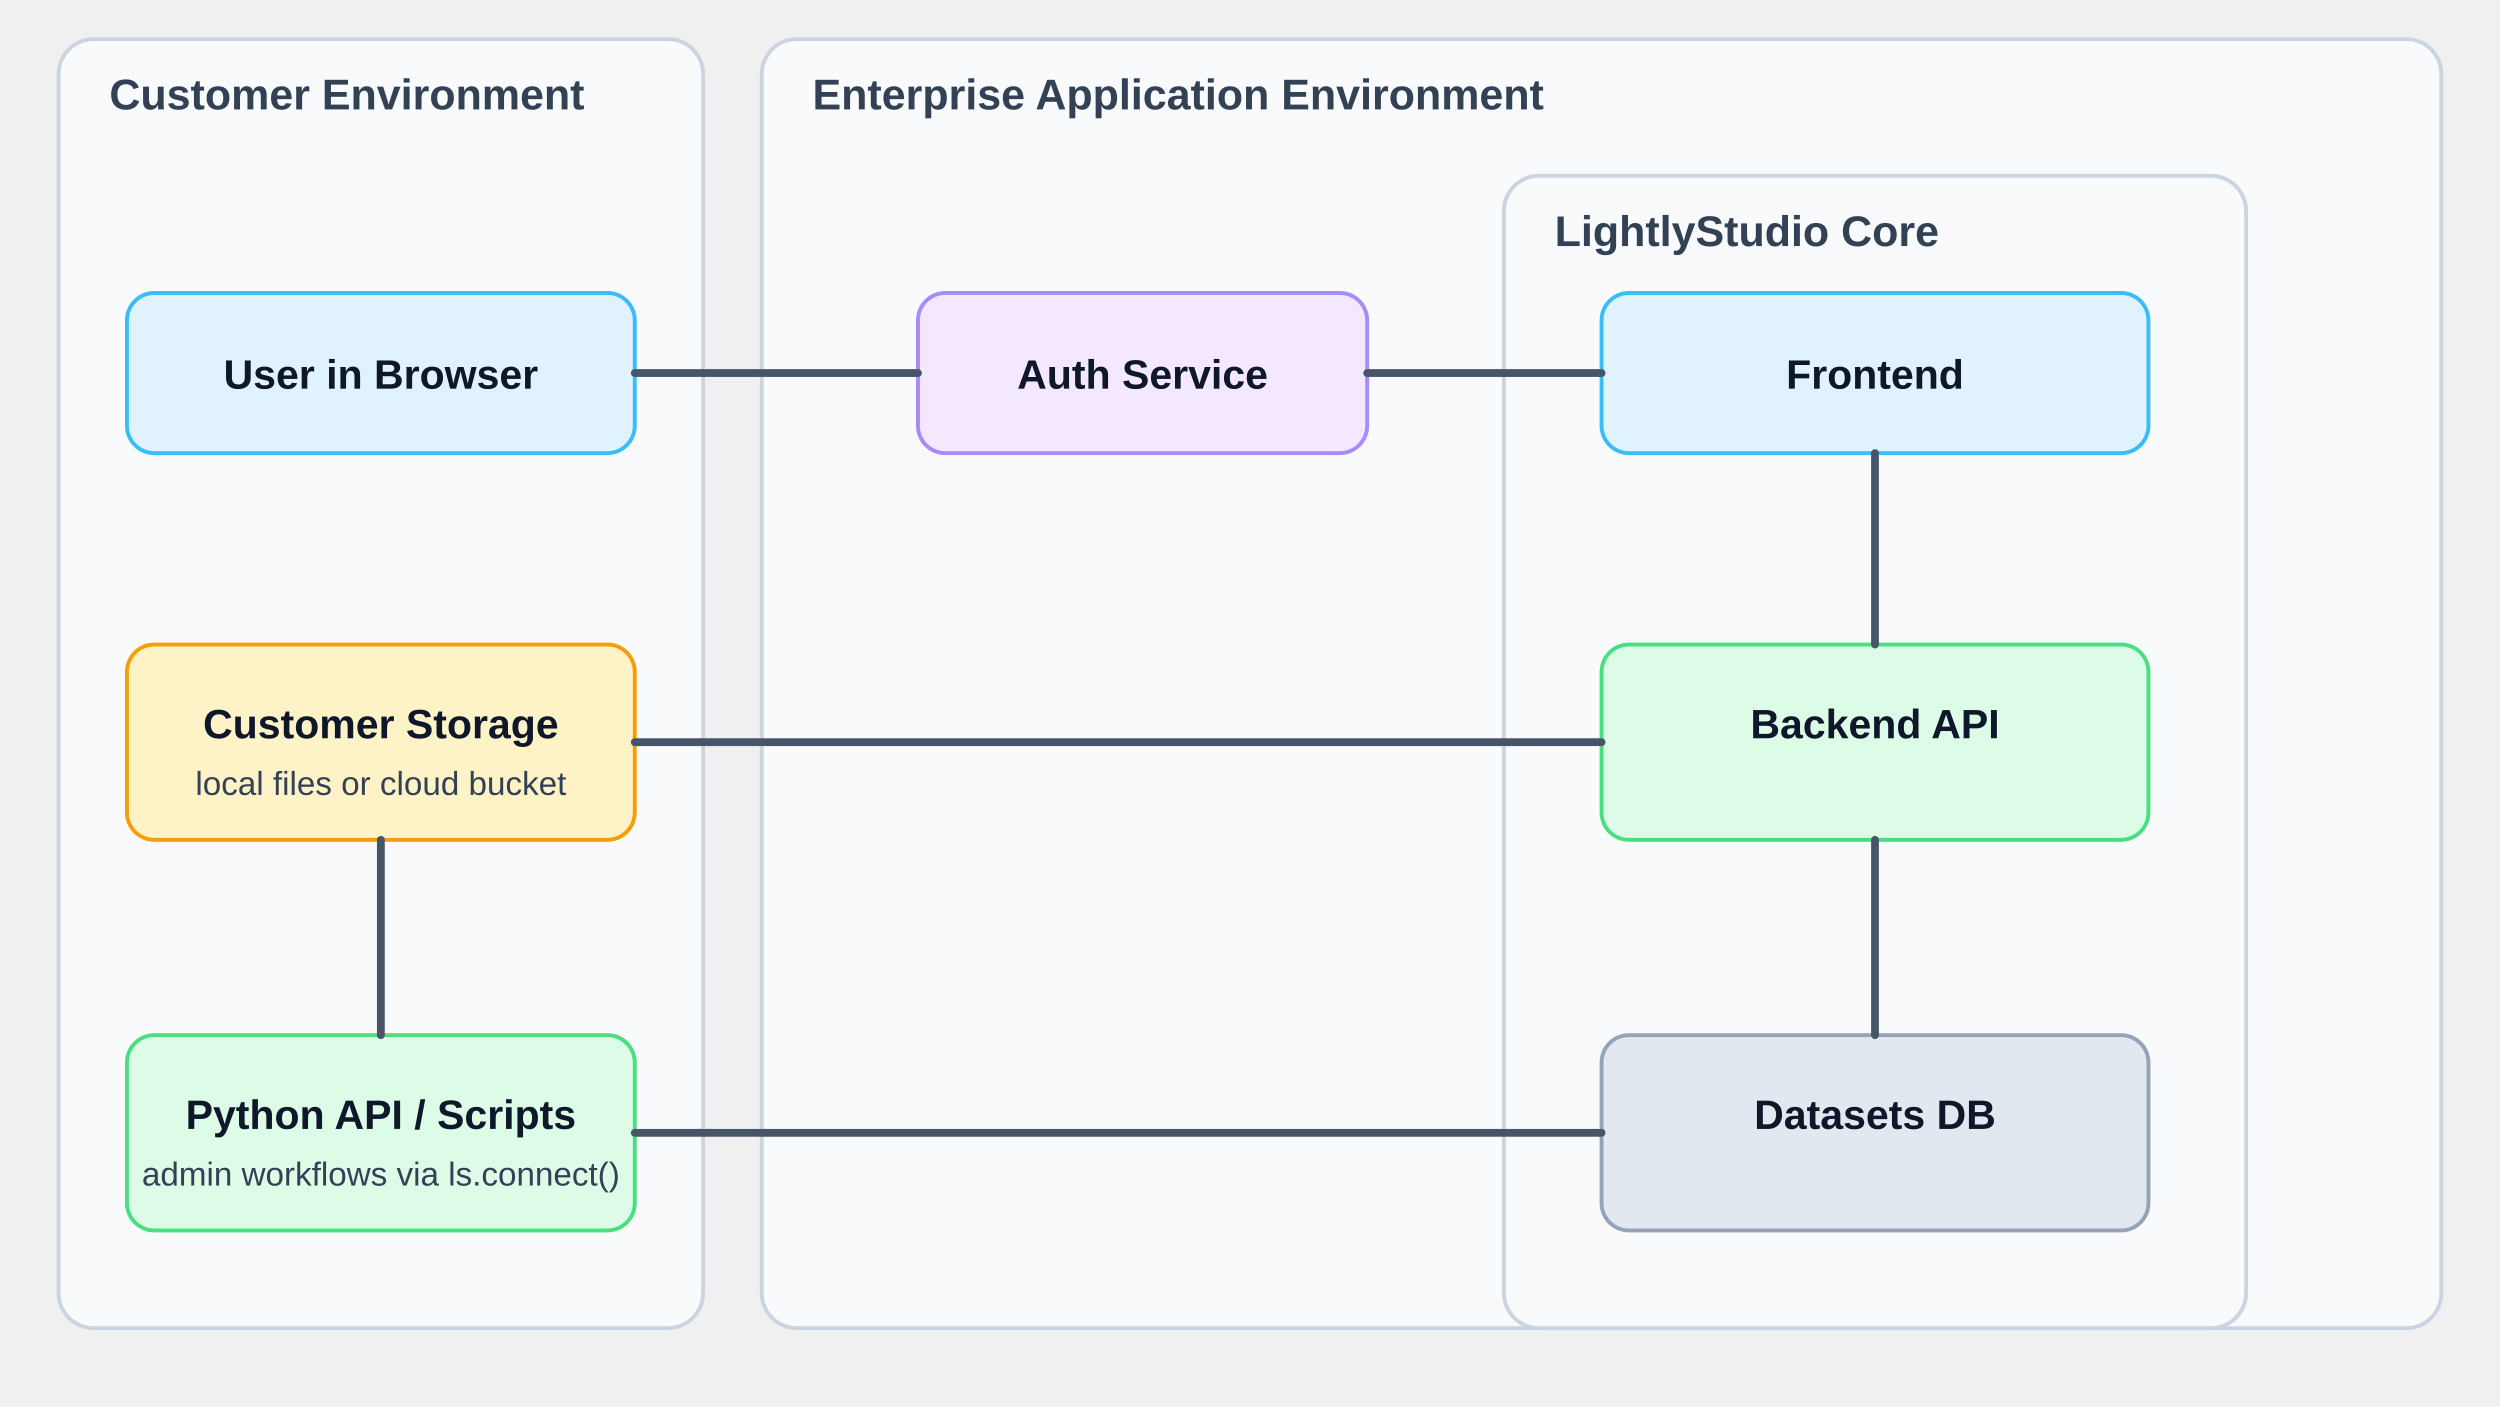
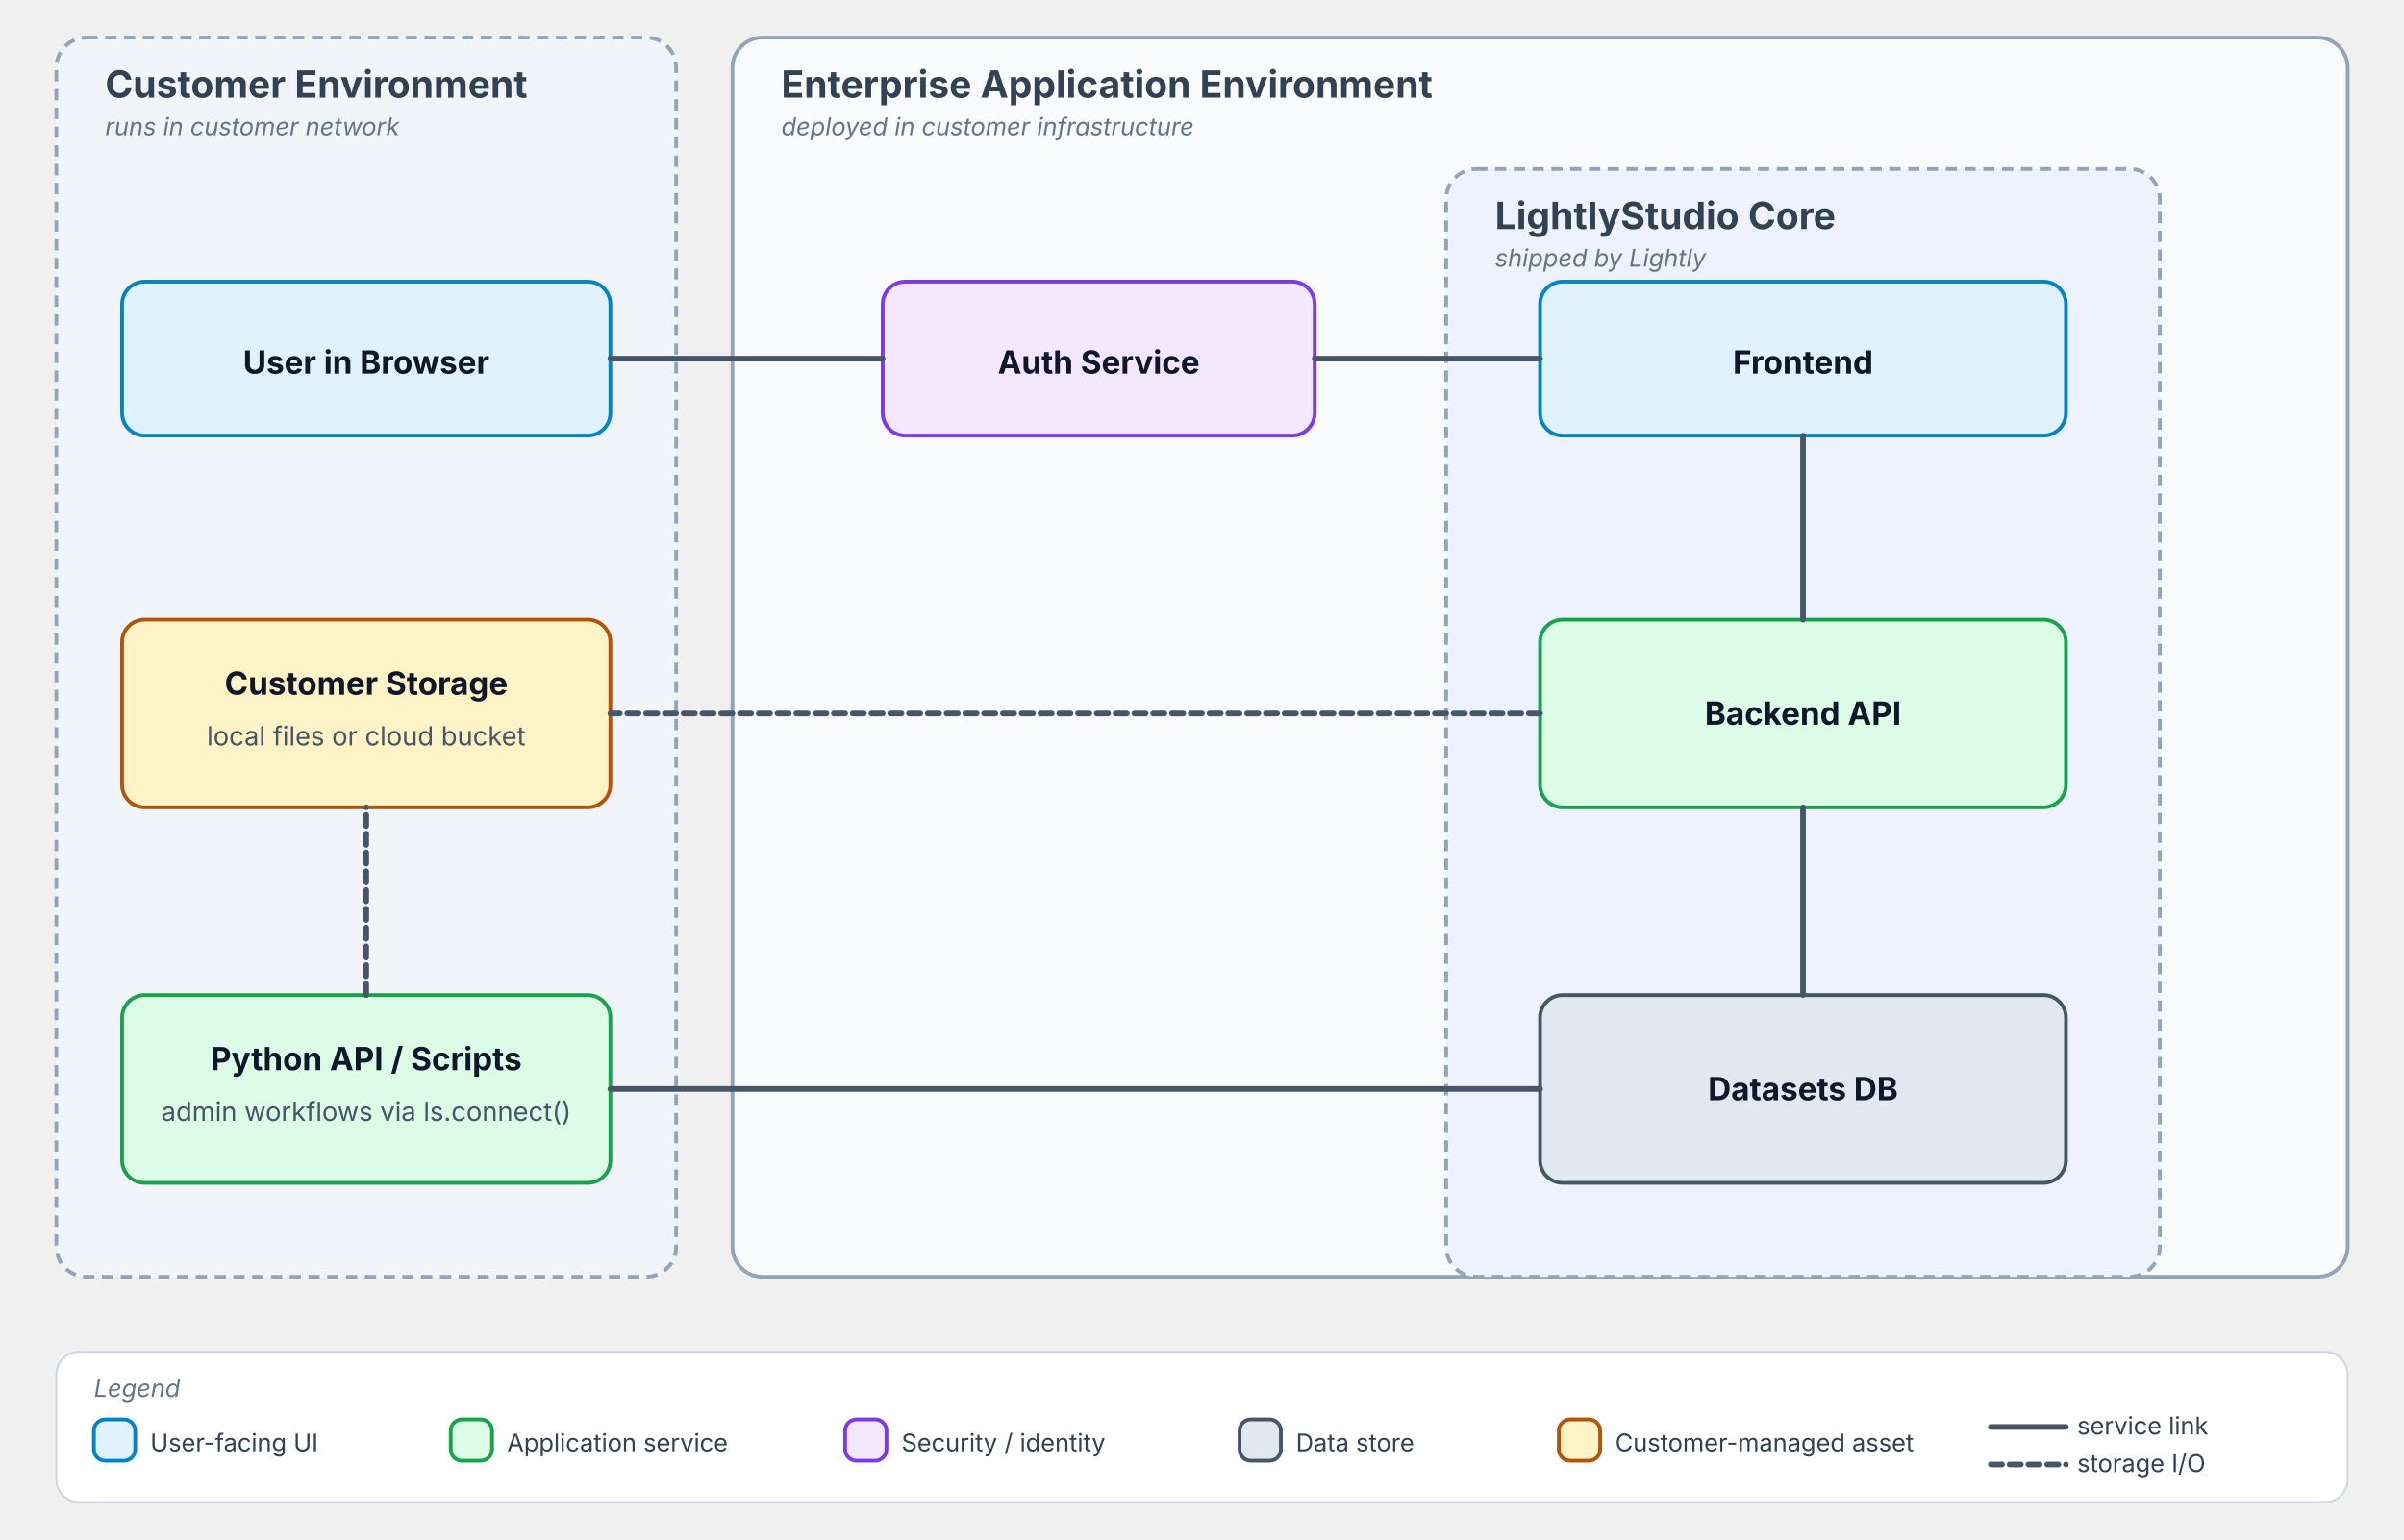
- <svg xmlns="http://www.w3.org/2000/svg" viewBox="0 0 1280 720" role="img" aria-labelledby="title desc">
+ <svg xmlns="http://www.w3.org/2000/svg" viewBox="0 0 1280 820" role="img" aria-labelledby="title desc">
  <defs>
    <style>
-       .panel { fill: #f8fafc; stroke: #cbd5e1; stroke-width: 2; rx: 18; ry: 18; }
-       .node-blue { fill: #e0f2fe; stroke: #38bdf8; stroke-width: 2; rx: 14; ry: 14; }
-       .node-green { fill: #dcfce7; stroke: #4ade80; stroke-width: 2; rx: 14; ry: 14; }
-       .node-violet { fill: #f3e8ff; stroke: #a78bfa; stroke-width: 2; rx: 14; ry: 14; }
-       .node-slate { fill: #e2e8f0; stroke: #94a3b8; stroke-width: 2; rx: 14; ry: 14; }
-       .node-gold { fill: #fef3c7; stroke: #f59e0b; stroke-width: 2; rx: 14; ry: 14; }
-       .panel-title { fill: #334155; font-family: Arial, sans-serif; font-size: 22px; font-weight: 700; }
-       .label { fill: #0f172a; font-family: Arial, sans-serif; font-size: 21px; font-weight: 700; }
-       .small { fill: #334155; font-family: Arial, sans-serif; font-size: 17px; }
-       .edge-label { fill: #334155; font-family: Arial, sans-serif; font-size: 18px; font-weight: 700; }
+       .panel-customer { fill: #f1f5f9; stroke: #94a3b8; stroke-width: 2; stroke-dasharray: 6 4; }
+       .panel-enterprise { fill: #f8fafc; stroke: #94a3b8; stroke-width: 2; }
+       .panel-lightly { fill: #eef2ff; stroke: #94a3b8; stroke-width: 2; stroke-dasharray: 6 4; }
+       .node-ui { fill: #e0f2fe; stroke: #0284c7; stroke-width: 2; }
+       .node-service { fill: #dcfce7; stroke: #16a34a; stroke-width: 2; }
+       .node-security { fill: #f3e8ff; stroke: #7c3aed; stroke-width: 2; }
+       .node-data { fill: #e2e8f0; stroke: #475569; stroke-width: 2; }
+       .node-external { fill: #fef3c7; stroke: #b45309; stroke-width: 2; }
+       .panel-title { fill: #334155; font-family: -apple-system, "Segoe UI", Inter, Arial, sans-serif; font-size: 20px; font-weight: 700; }
+       .panel-subtitle { fill: #64748b; font-family: -apple-system, "Segoe UI", Inter, Arial, sans-serif; font-size: 13px; font-style: italic; }
+       .label { fill: #0f172a; font-family: -apple-system, "Segoe UI", Inter, Arial, sans-serif; font-size: 17px; font-weight: 700; }
+       .small { fill: #475569; font-family: -apple-system, "Segoe UI", Inter, Arial, sans-serif; font-size: 14px; }
+       .legend-text { fill: #334155; font-family: -apple-system, "Segoe UI", Inter, Arial, sans-serif; font-size: 13px; }
+       .edge { stroke: #475569; stroke-width: 3; stroke-linecap: round; fill: none; }
+       .edge-storage { stroke: #475569; stroke-width: 3; stroke-linecap: round; fill: none; stroke-dasharray: 6 4; }
    </style>
  </defs>
-   <rect class="panel" x="30" y="20" width="330" height="660" rx="18" ry="18" />
-   <text class="panel-title" x="56" y="56">Customer Environment</text>
-   <rect class="node-blue" x="65" y="150" width="260" height="82" rx="14" ry="14" />
-   <text class="label" x="195" y="199" text-anchor="middle">User in Browser</text>
-   <rect class="node-gold" x="65" y="330" width="260" height="100" rx="14" ry="14" />
-   <text class="label" x="195" y="378" text-anchor="middle">Customer Storage</text>
-   <text class="small" x="195" y="407" text-anchor="middle">local files or cloud bucket</text>
-   <rect class="node-green" x="65" y="530" width="260" height="100" rx="14" ry="14" />
-   <text class="label" x="195" y="578" text-anchor="middle">Python API / Scripts</text>
-   <text class="small" x="195" y="607" text-anchor="middle">admin workflows via ls.connect()</text>
-   <rect class="panel" x="390" y="20" width="860" height="660" rx="18" ry="18" />
-   <text class="panel-title" x="416" y="56">Enterprise Application Environment</text>
-   <rect class="panel" x="770" y="90" width="380" height="590" rx="18" ry="18" />
-   <text class="panel-title" x="796" y="126">LightlyStudio Core</text>
-   <rect class="node-violet" x="470" y="150" width="230" height="82" rx="14" ry="14" />
-   <text class="label" x="585" y="199" text-anchor="middle">Auth Service</text>
-   <rect class="node-blue" x="820" y="150" width="280" height="82" rx="14" ry="14" />
-   <text class="label" x="960" y="199" text-anchor="middle">Frontend</text>
-   <rect class="node-green" x="820" y="330" width="280" height="100" rx="14" ry="14" />
-   <text class="label" x="960" y="378" text-anchor="middle">Backend API</text>
-   <rect class="node-slate" x="820" y="530" width="280" height="100" rx="14" ry="14" />
-   <text class="label" x="960" y="578" text-anchor="middle">Datasets DB</text>
-   <line x1="325" y1="191" x2="470" y2="191" stroke="#475569" stroke-width="4" stroke-linecap="round" />
-   <line x1="700" y1="191" x2="820" y2="191" stroke="#475569" stroke-width="4" stroke-linecap="round" />
-   <line x1="960" y1="232" x2="960" y2="330" stroke="#475569" stroke-width="4" stroke-linecap="round" />
-   <line x1="960" y1="430" x2="960" y2="530" stroke="#475569" stroke-width="4" stroke-linecap="round" />
-   <line x1="820" y1="380" x2="325" y2="380" stroke="#475569" stroke-width="4" stroke-linecap="round" />
-   <line x1="195" y1="530" x2="195" y2="430" stroke="#475569" stroke-width="4" stroke-linecap="round" />
-   <line x1="325" y1="580" x2="820" y2="580" stroke="#475569" stroke-width="4" stroke-linecap="round" />
+   <rect class="panel-customer" x="30" y="20" width="330" height="660" rx="16" ry="16" />
+   <text class="panel-title" x="56" y="52">Customer Environment</text>
+   <text class="panel-subtitle" x="56" y="72">runs in customer network</text>
+   <g>
+     <rect class="node-ui" x="65" y="150" width="260" height="82" rx="12" ry="12" />
+     <text class="label" x="195" y="199" text-anchor="middle">User in Browser</text>
+   </g>
+   <g>
+     <rect class="node-external" x="65" y="330" width="260" height="100" rx="12" ry="12" />
+     <text class="label" x="195" y="370" text-anchor="middle">Customer Storage</text>
+     <text class="small" x="195" y="397" text-anchor="middle">local files or cloud bucket</text>
+   </g>
+   <g>
+     <rect class="node-service" x="65" y="530" width="260" height="100" rx="12" ry="12" />
+     <text class="label" x="195" y="570" text-anchor="middle">Python API / Scripts</text>
+     <text class="small" x="195" y="597" text-anchor="middle">admin workflows via ls.connect()</text>
+   </g>
+   <rect class="panel-enterprise" x="390" y="20" width="860" height="660" rx="16" ry="16" />
+   <text class="panel-title" x="416" y="52">Enterprise Application Environment</text>
+   <text class="panel-subtitle" x="416" y="72">deployed in customer infrastructure</text>
+   <g>
+     <rect class="node-security" x="470" y="150" width="230" height="82" rx="12" ry="12" />
+     <text class="label" x="585" y="199" text-anchor="middle">Auth Service</text>
+   </g>
+   <rect class="panel-lightly" x="770" y="90" width="380" height="590" rx="16" ry="16" />
+   <text class="panel-title" x="796" y="122">LightlyStudio Core</text>
+   <text class="panel-subtitle" x="796" y="142">shipped by Lightly</text>
+   <g>
+     <rect class="node-ui" x="820" y="150" width="280" height="82" rx="12" ry="12" />
+     <text class="label" x="960" y="199" text-anchor="middle">Frontend</text>
+   </g>
+   <g>
+     <rect class="node-service" x="820" y="330" width="280" height="100" rx="12" ry="12" />
+     <text class="label" x="960" y="386" text-anchor="middle">Backend API</text>
+   </g>
+   <g>
+     <rect class="node-data" x="820" y="530" width="280" height="100" rx="12" ry="12" />
+     <text class="label" x="960" y="586" text-anchor="middle">Datasets DB</text>
+   </g>
+   <line class="edge" x1="325" y1="191" x2="470" y2="191" />
+   <line class="edge" x1="700" y1="191" x2="820" y2="191" />
+   <line class="edge" x1="960" y1="232" x2="960" y2="330" />
+   <line class="edge" x1="960" y1="430" x2="960" y2="530" />
+   <line class="edge-storage" x1="820" y1="380" x2="325" y2="380" />
+   <line class="edge-storage" x1="195" y1="530" x2="195" y2="430" />
+   <line class="edge" x1="325" y1="580" x2="820" y2="580" />
+   <g>
+     <rect x="30" y="720" width="1220" height="80" rx="12" ry="12" fill="#ffffff" stroke="#cbd5e1" stroke-width="1" />
+     <text class="panel-subtitle" x="50" y="744">Legend</text>
+     <rect class="node-ui" x="50" y="756" width="22" height="22" rx="6" ry="6" />
+     <text class="legend-text" x="80" y="773">User-facing UI</text>
+     <rect class="node-service" x="240" y="756" width="22" height="22" rx="6" ry="6" />
+     <text class="legend-text" x="270" y="773">Application service</text>
+     <rect class="node-security" x="450" y="756" width="22" height="22" rx="6" ry="6" />
+     <text class="legend-text" x="480" y="773">Security / identity</text>
+     <rect class="node-data" x="660" y="756" width="22" height="22" rx="6" ry="6" />
+     <text class="legend-text" x="690" y="773">Data store</text>
+     <rect class="node-external" x="830" y="756" width="22" height="22" rx="6" ry="6" />
+     <text class="legend-text" x="860" y="773">Customer-managed asset</text>
+     <line class="edge" x1="1060" y1="760" x2="1100" y2="760" />
+     <text class="legend-text" x="1106" y="764">service link</text>
+     <line class="edge-storage" x1="1060" y1="780" x2="1100" y2="780" />
+     <text class="legend-text" x="1106" y="784">storage I/O</text>
+   </g>
</svg>
